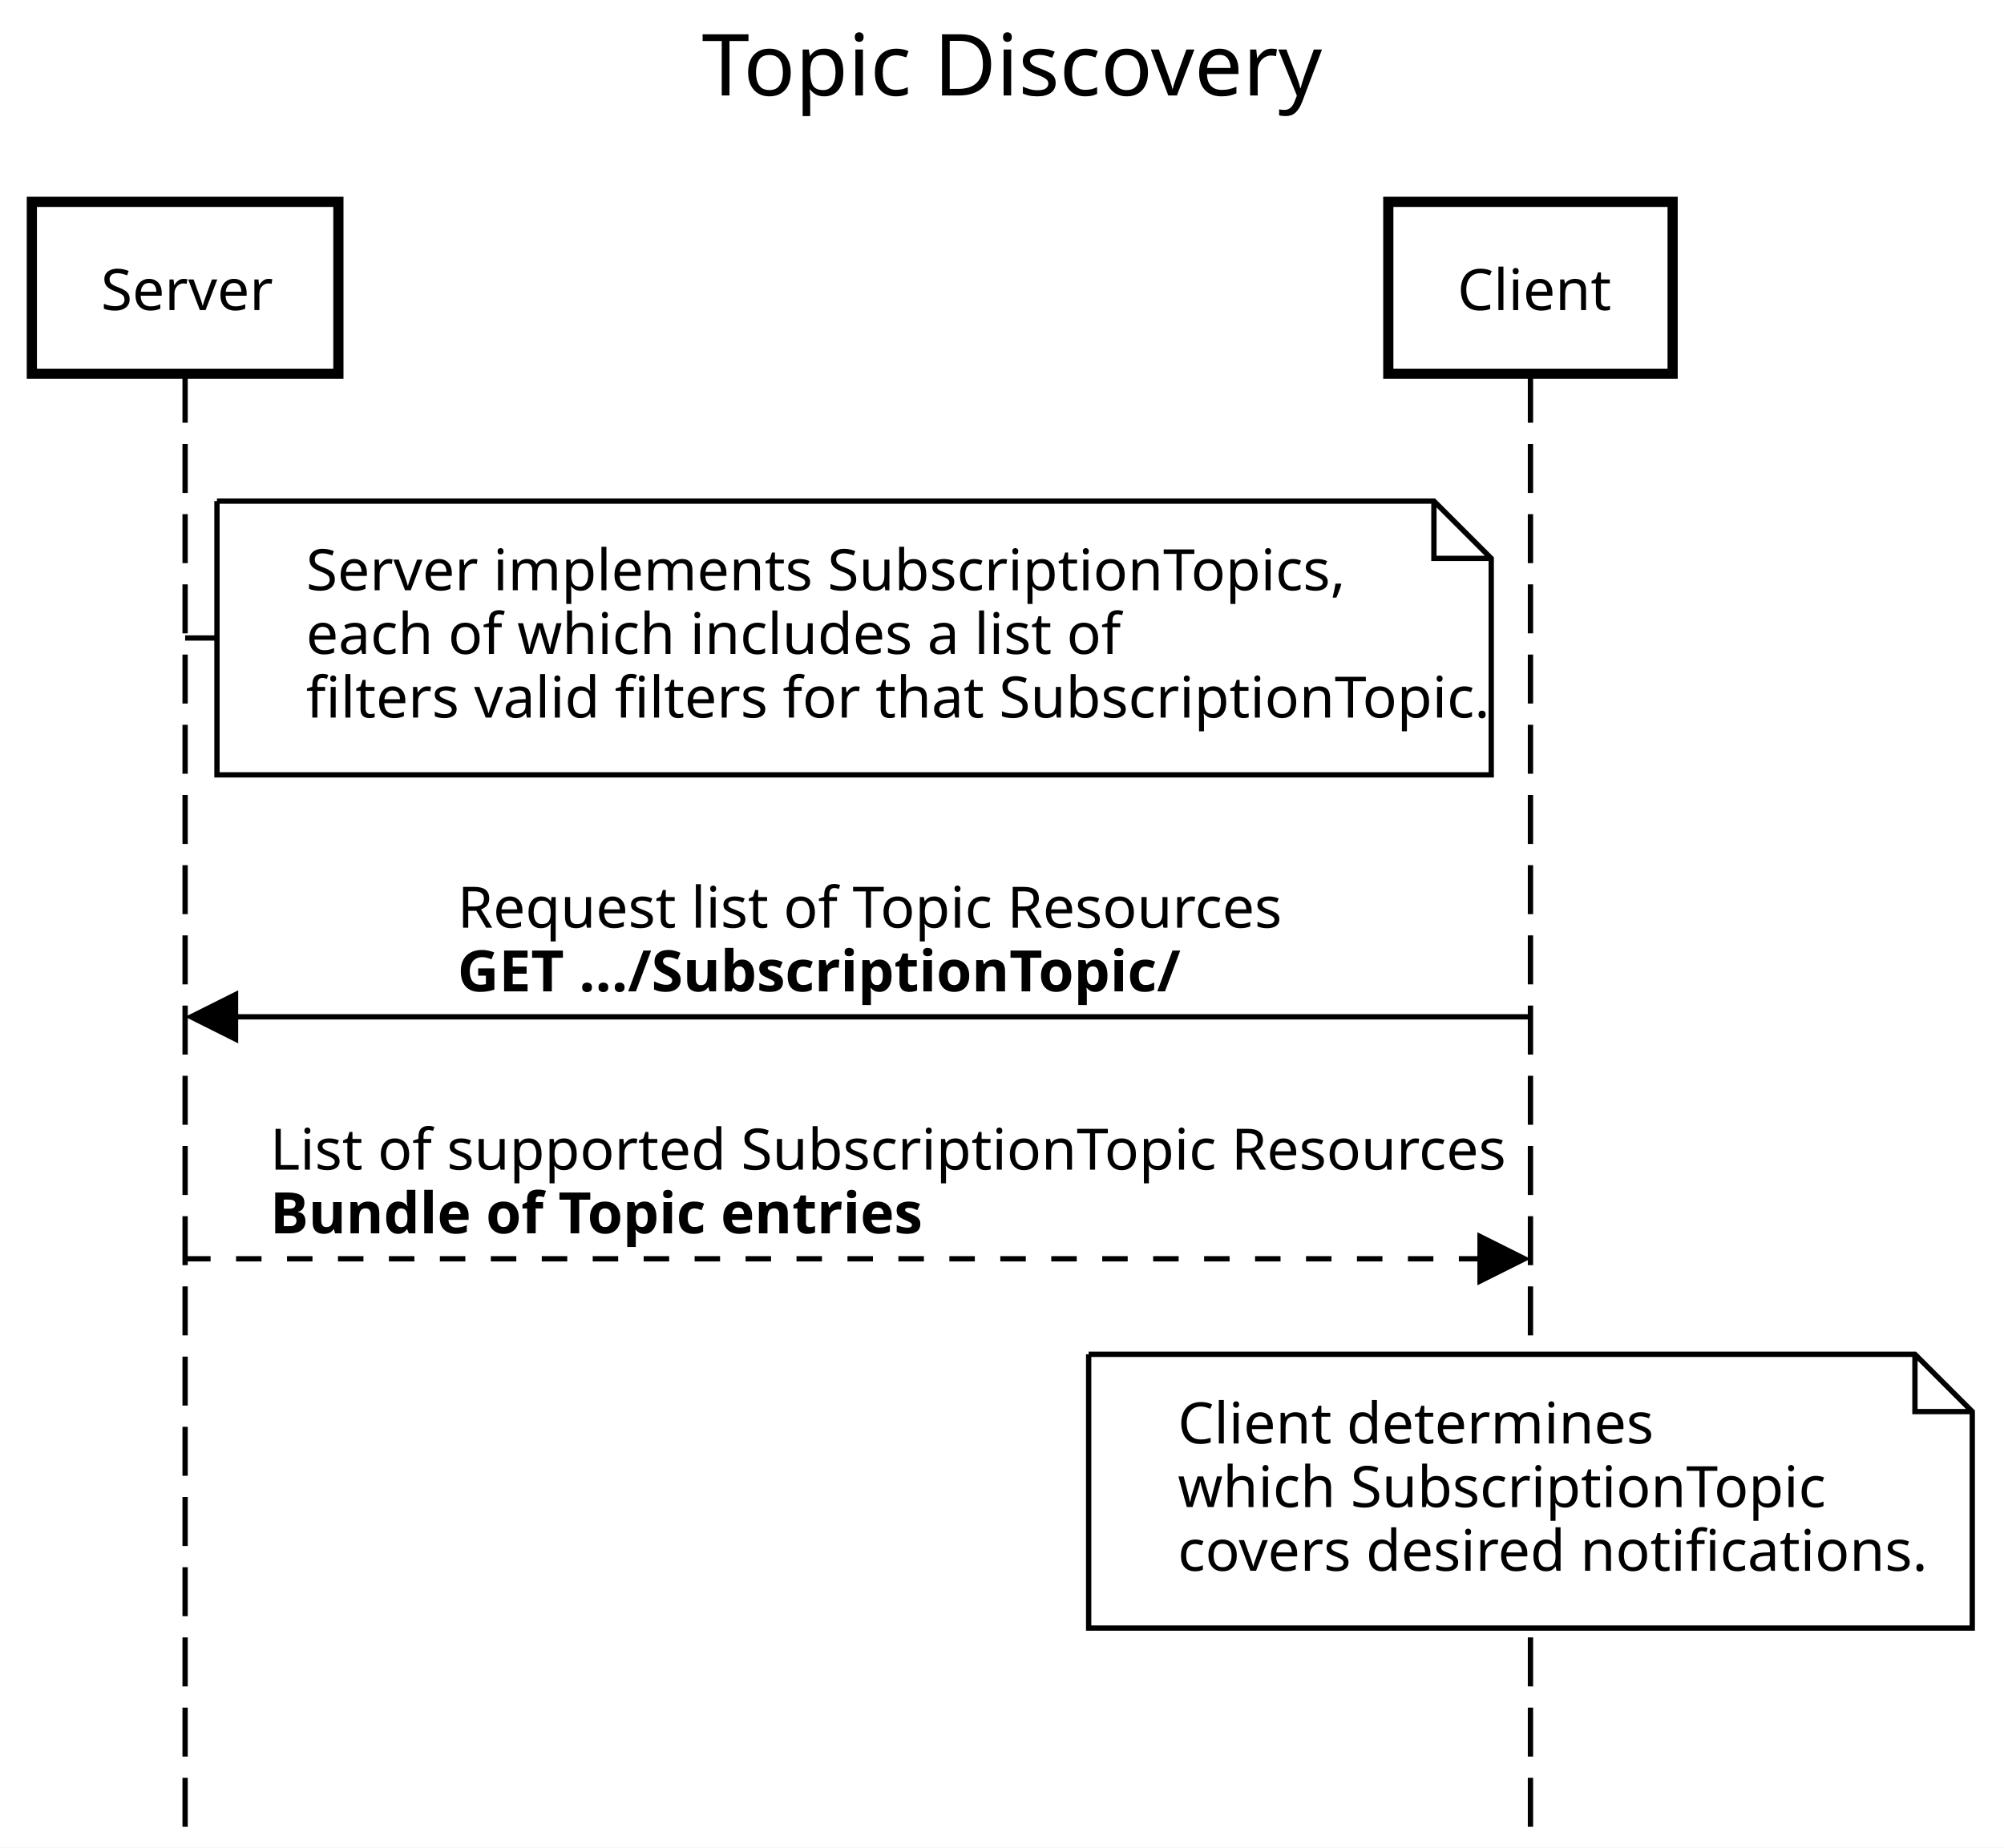
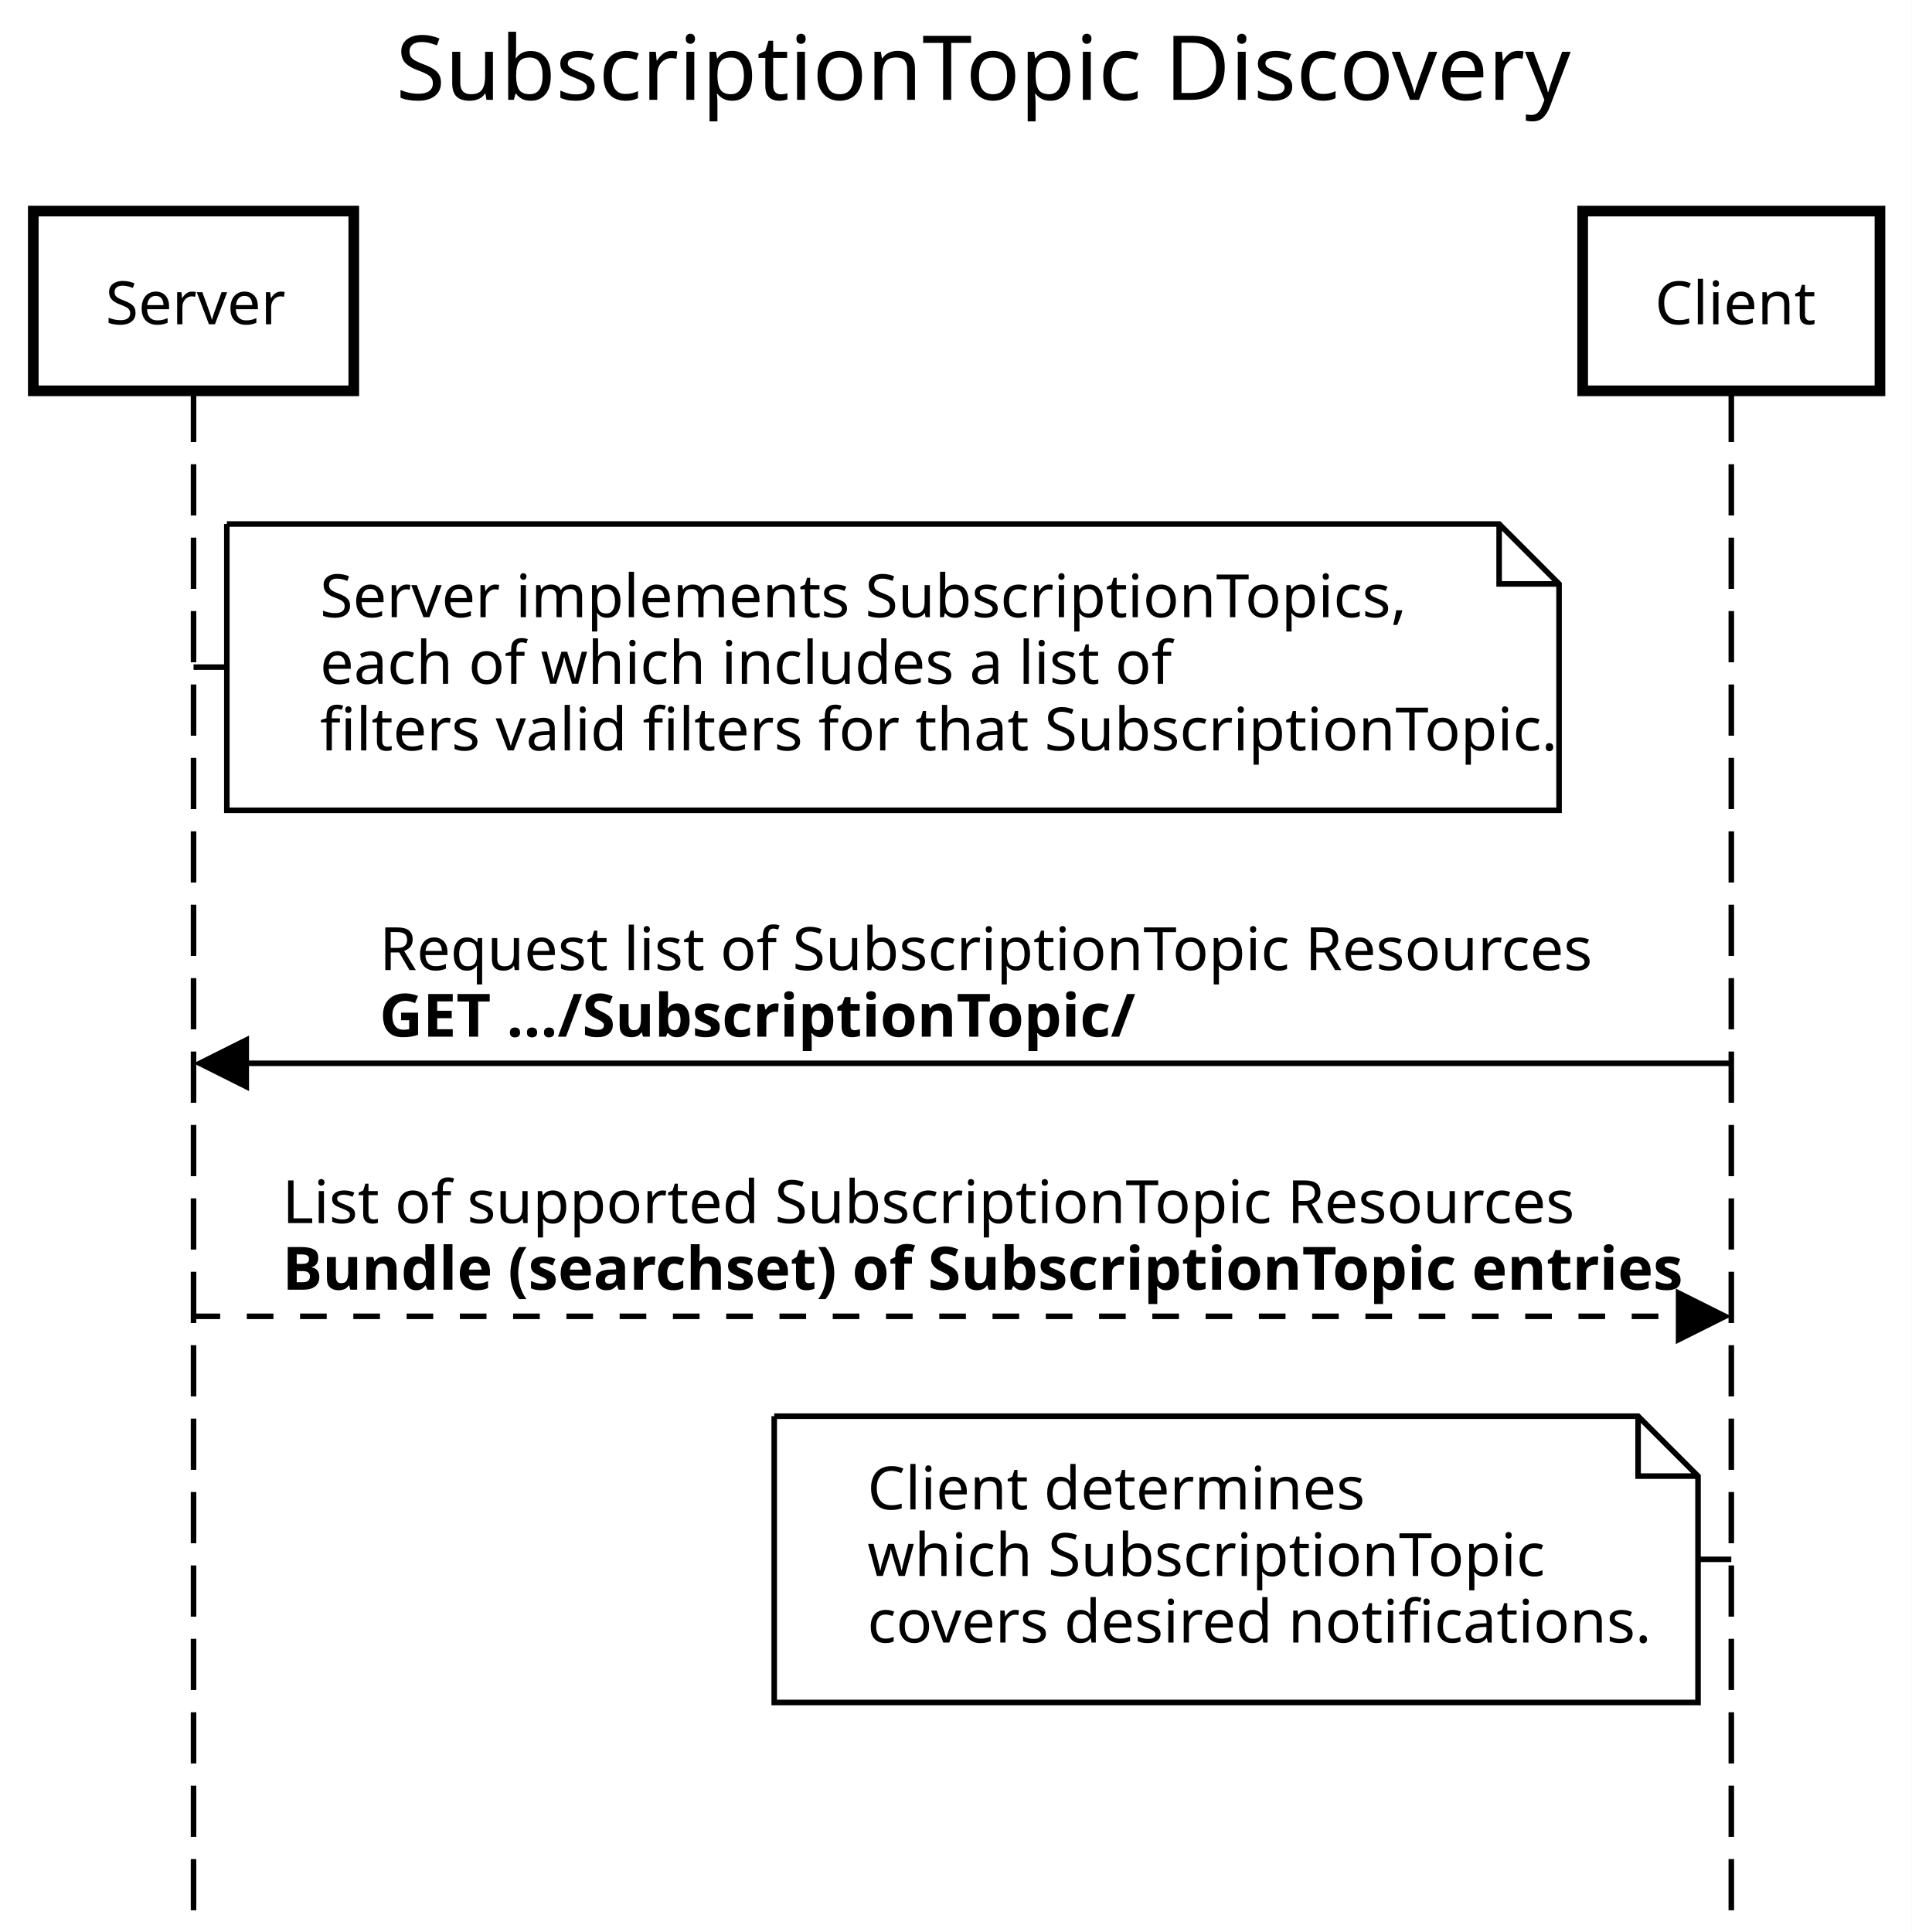
- <svg xmlns="http://www.w3.org/2000/svg" version="1.1" width="514" height="474">
+ <svg xmlns="http://www.w3.org/2000/svg" version="1.1" width="469" height="474">
  <defs />
  <g>
    <g />
    <g />
    <g />
    <g />
    <g />
    <g />
    <g />
    <g />
    <g />
    <g />
    <g>
-       <rect fill="white" stroke="none" x="0" y="0" width="514" height="474" />
+       <rect fill="white" stroke="none" x="0" y="0" width="469" height="474" />
    </g>
    <g>
-       <text fill="black" stroke="none" font-family="sans-serif" font-size="16.5pt" font-style="normal" font-weight="normal" text-decoration="normal" x="179.993" y="24.503" text-anchor="start" dominant-baseline="alphabetic" xml:space="preserve">Topic Discovery</text>
+       <text fill="black" stroke="none" font-family="sans-serif" font-size="16.5pt" font-style="normal" font-weight="normal" text-decoration="normal" x="97.133" y="24.503" text-anchor="start" dominant-baseline="alphabetic" xml:space="preserve">SubscriptionTopic Discovery</text>
    </g>
    <g />
    <g>
      <path fill="none" stroke="black" paint-order="fill stroke markers" d=" M 47.48 95.888 L 47.48 474.864" stroke-miterlimit="10" stroke-width="1.361" stroke-dasharray="12.566,5.445" />
-       <path fill="none" stroke="black" paint-order="fill stroke markers" d=" M 392.544 95.888 L 392.544 474.864" stroke-miterlimit="10" stroke-width="1.361" stroke-dasharray="12.566,5.445" />
+       <path fill="none" stroke="black" paint-order="fill stroke markers" d=" M 424.742 95.888 L 424.742 474.864" stroke-miterlimit="10" stroke-width="1.361" stroke-dasharray="12.566,5.445" />
    </g>
    <g>
      <path fill="none" stroke="none" />
      <g>
        <path fill="white" stroke="black" paint-order="fill stroke markers" d=" M 8.168 51.783 L 86.793 51.783 L 86.793 95.888 L 8.168 95.888 L 8.168 51.783 Z" stroke-miterlimit="10" stroke-width="2.614" stroke-dasharray="" />
      </g>
      <g>
        <g />
        <text fill="black" stroke="none" font-family="sans-serif" font-size="11pt" font-style="normal" font-weight="normal" text-decoration="normal" x="25.891" y="79.552" text-anchor="start" dominant-baseline="alphabetic" xml:space="preserve">Server</text>
      </g>
      <path fill="none" stroke="none" />
      <g>
-         <path fill="white" stroke="black" paint-order="fill stroke markers" d=" M 356.08 51.783 L 429.008 51.783 L 429.008 95.888 L 356.08 95.888 L 356.08 51.783 Z" stroke-miterlimit="10" stroke-width="2.614" stroke-dasharray="" />
+         <path fill="white" stroke="black" paint-order="fill stroke markers" d=" M 388.278 51.783 L 461.206 51.783 L 461.206 95.888 L 388.278 95.888 L 388.278 51.783 Z" stroke-miterlimit="10" stroke-width="2.614" stroke-dasharray="" />
      </g>
      <g>
        <g />
-         <text fill="black" stroke="none" font-family="sans-serif" font-size="11pt" font-style="normal" font-weight="normal" text-decoration="normal" x="373.804" y="79.552" text-anchor="start" dominant-baseline="alphabetic" xml:space="preserve">Client</text>
+         <text fill="black" stroke="none" font-family="sans-serif" font-size="11pt" font-style="normal" font-weight="normal" text-decoration="normal" x="406.002" y="79.552" text-anchor="start" dominant-baseline="alphabetic" xml:space="preserve">Client</text>
      </g>
    </g>
    <g>
      <path fill="white" stroke="black" paint-order="fill stroke markers" d=" M 47.48 163.679 L 55.648 163.679 M 55.648 128.558 L 367.78 128.558 L 382.482 143.26 L 382.482 198.799 L 55.648 198.799 L 55.648 128.558 M 367.78 128.558 L 367.78 143.26 L 382.482 143.26" stroke-miterlimit="10" stroke-width="1.361" stroke-dasharray="" />
      <g>
        <text fill="black" stroke="none" font-family="sans-serif" font-size="11pt" font-style="normal" font-weight="normal" text-decoration="normal" x="78.517" y="151.427" text-anchor="start" dominant-baseline="alphabetic" xml:space="preserve">Server implements SubscriptionTopics,</text>
        <text fill="black" stroke="none" font-family="sans-serif" font-size="11pt" font-style="normal" font-weight="normal" text-decoration="normal" x="78.517" y="167.763" text-anchor="start" dominant-baseline="alphabetic" xml:space="preserve">each of which includes a list of</text>
        <text fill="black" stroke="none" font-family="sans-serif" font-size="11pt" font-style="normal" font-weight="normal" text-decoration="normal" x="78.517" y="184.098" text-anchor="start" dominant-baseline="alphabetic" xml:space="preserve">filters valid filters for that SubscriptionTopic.</text>
      </g>
      <g>
        <g>
-           <rect fill="white" stroke="none" x="114.896" y="223.302" width="210.233" height="21.236" />
+           <rect fill="white" stroke="none" x="90.658" y="223.302" width="290.906" height="21.236" />
        </g>
        <g>
-           <rect fill="white" stroke="none" x="114.896" y="239.637" width="187.07" height="21.236" />
+           <rect fill="white" stroke="none" x="90.658" y="239.637" width="187.07" height="21.236" />
        </g>
-         <text fill="black" stroke="none" font-family="sans-serif" font-size="11pt" font-style="normal" font-weight="normal" text-decoration="normal" x="117.346" y="238.004" text-anchor="start" dominant-baseline="alphabetic" xml:space="preserve">Request list of Topic Resources</text>
-         <text fill="black" stroke="none" font-family="sans-serif" font-size="11pt" font-style="normal" font-weight="bold" text-decoration="normal" x="117.346" y="254.339" text-anchor="start" dominant-baseline="alphabetic" xml:space="preserve">GET .../SubscriptionTopic/</text>
+         <text fill="black" stroke="none" font-family="sans-serif" font-size="11pt" font-style="normal" font-weight="normal" text-decoration="normal" x="93.108" y="238.004" text-anchor="start" dominant-baseline="alphabetic" xml:space="preserve">Request list of SubscriptionTopic Resources</text>
+         <text fill="black" stroke="none" font-family="sans-serif" font-size="11pt" font-style="normal" font-weight="bold" text-decoration="normal" x="93.108" y="254.339" text-anchor="start" dominant-baseline="alphabetic" xml:space="preserve">GET .../SubscriptionTopic/</text>
      </g>
      <g>
-         <path fill="none" stroke="black" paint-order="fill stroke markers" d=" M 392.544 260.873 L 50.203 260.873" stroke-miterlimit="10" stroke-width="1.361" stroke-dasharray="" />
+         <path fill="none" stroke="black" paint-order="fill stroke markers" d=" M 424.742 260.873 L 50.203 260.873" stroke-miterlimit="10" stroke-width="1.361" stroke-dasharray="" />
        <g transform="translate(47.4804,260.8732) translate(-47.4804,-260.8732)">
          <path fill="black" stroke="none" paint-order="stroke fill markers" d=" M 61.093 254.067 L 47.48 260.873 L 61.093 267.68 Z" />
        </g>
      </g>
      <g>
        <g>
          <rect fill="white" stroke="none" x="66.81" y="285.376" width="306.404" height="21.236" />
        </g>
        <g>
-           <rect fill="white" stroke="none" x="66.81" y="301.711" width="166.712" height="21.236" />
+           <rect fill="white" stroke="none" x="66.81" y="301.711" width="338.601" height="21.236" />
        </g>
        <text fill="black" stroke="none" font-family="sans-serif" font-size="11pt" font-style="normal" font-weight="normal" text-decoration="normal" x="69.261" y="300.078" text-anchor="start" dominant-baseline="alphabetic" xml:space="preserve">List of supported SubscriptionTopic Resources</text>
-         <text fill="black" stroke="none" font-family="sans-serif" font-size="11pt" font-style="normal" font-weight="bold" text-decoration="normal" x="69.261" y="316.413" text-anchor="start" dominant-baseline="alphabetic" xml:space="preserve">Bundle of Topic entries</text>
+         <text fill="black" stroke="none" font-family="sans-serif" font-size="11pt" font-style="normal" font-weight="bold" text-decoration="normal" x="69.261" y="316.413" text-anchor="start" dominant-baseline="alphabetic" xml:space="preserve">Bundle (searchset) of SubscriptionTopic entries</text>
      </g>
      <g>
-         <path fill="none" stroke="black" paint-order="fill stroke markers" d=" M 47.48 322.947 L 389.821 322.947" stroke-miterlimit="10" stroke-width="1.361" stroke-dasharray="6.534" />
-         <g transform="translate(392.544,322.947) translate(-392.544,-322.947)">
-           <path fill="black" stroke="none" paint-order="stroke fill markers" d=" M 378.931 316.141 L 392.544 322.947 L 378.931 329.753 Z" />
+         <path fill="none" stroke="black" paint-order="fill stroke markers" d=" M 47.48 322.947 L 422.019 322.947" stroke-miterlimit="10" stroke-width="1.361" stroke-dasharray="6.534" />
+         <g transform="translate(424.7417,322.947) translate(-424.7417,-322.947)">
+           <path fill="black" stroke="none" paint-order="stroke fill markers" d=" M 411.129 316.141 L 424.742 322.947 L 411.129 329.753 Z" />
        </g>
      </g>
-       <path fill="white" stroke="black" paint-order="fill stroke markers" d=" M 279.227 347.45 L 491.159 347.45 L 505.861 362.151 L 505.861 417.691 L 279.227 417.691 L 279.227 347.45 M 491.159 347.45 L 491.159 362.151 L 505.861 362.151" stroke-miterlimit="10" stroke-width="1.361" stroke-dasharray="" />
+       <path fill="white" stroke="black" paint-order="fill stroke markers" d=" M 424.742 382.57 L 416.574 382.57 M 189.941 347.45 L 401.872 347.45 L 416.574 362.151 L 416.574 417.691 L 189.941 417.691 L 189.941 347.45 M 401.872 347.45 L 401.872 362.151 L 416.574 362.151" stroke-miterlimit="10" stroke-width="1.361" stroke-dasharray="" />
      <g>
-         <text fill="black" stroke="none" font-family="sans-serif" font-size="11pt" font-style="normal" font-weight="normal" text-decoration="normal" x="302.097" y="370.319" text-anchor="start" dominant-baseline="alphabetic" xml:space="preserve">Client determines</text>
-         <text fill="black" stroke="none" font-family="sans-serif" font-size="11pt" font-style="normal" font-weight="normal" text-decoration="normal" x="302.097" y="386.654" text-anchor="start" dominant-baseline="alphabetic" xml:space="preserve">which SubscriptionTopic </text>
-         <text fill="black" stroke="none" font-family="sans-serif" font-size="11pt" font-style="normal" font-weight="normal" text-decoration="normal" x="302.097" y="402.989" text-anchor="start" dominant-baseline="alphabetic" xml:space="preserve">covers desired notifications.</text>
+         <text fill="black" stroke="none" font-family="sans-serif" font-size="11pt" font-style="normal" font-weight="normal" text-decoration="normal" x="212.81" y="370.319" text-anchor="start" dominant-baseline="alphabetic" xml:space="preserve">Client determines</text>
+         <text fill="black" stroke="none" font-family="sans-serif" font-size="11pt" font-style="normal" font-weight="normal" text-decoration="normal" x="212.81" y="386.654" text-anchor="start" dominant-baseline="alphabetic" xml:space="preserve">which SubscriptionTopic </text>
+         <text fill="black" stroke="none" font-family="sans-serif" font-size="11pt" font-style="normal" font-weight="normal" text-decoration="normal" x="212.81" y="402.989" text-anchor="start" dominant-baseline="alphabetic" xml:space="preserve">covers desired notifications.</text>
      </g>
    </g>
    <g />
    <g />
  </g>
</svg>
